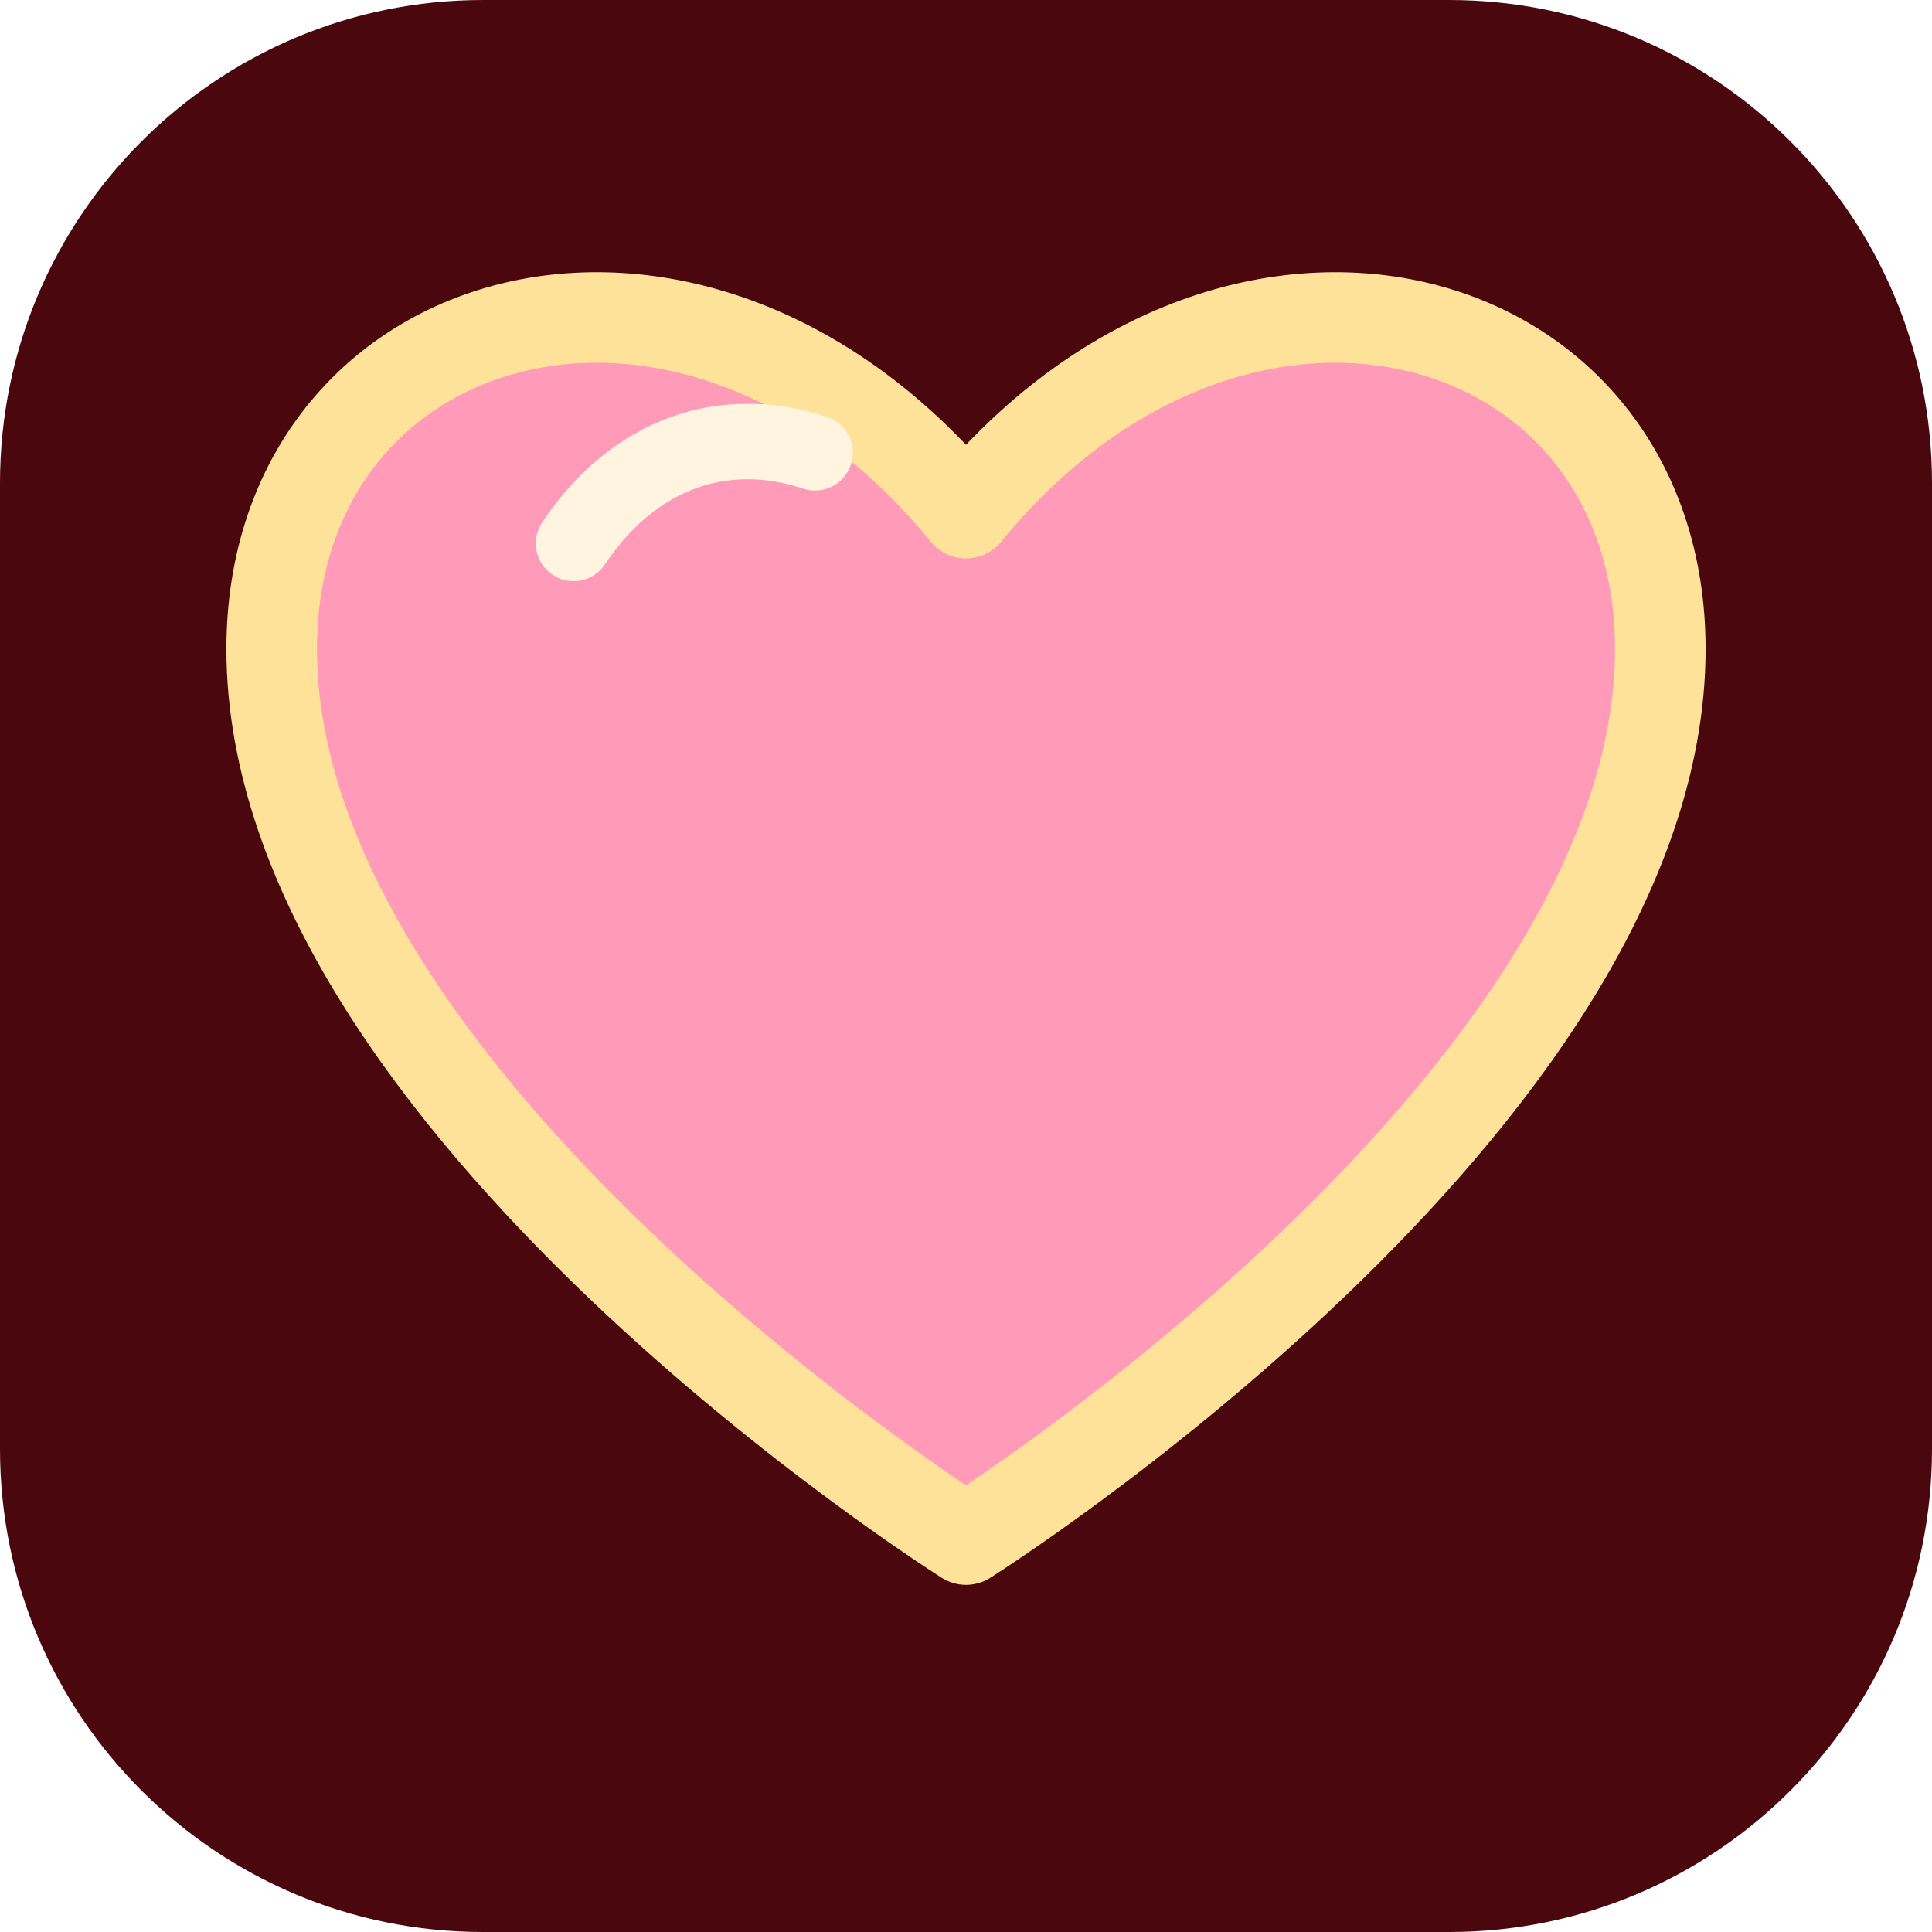
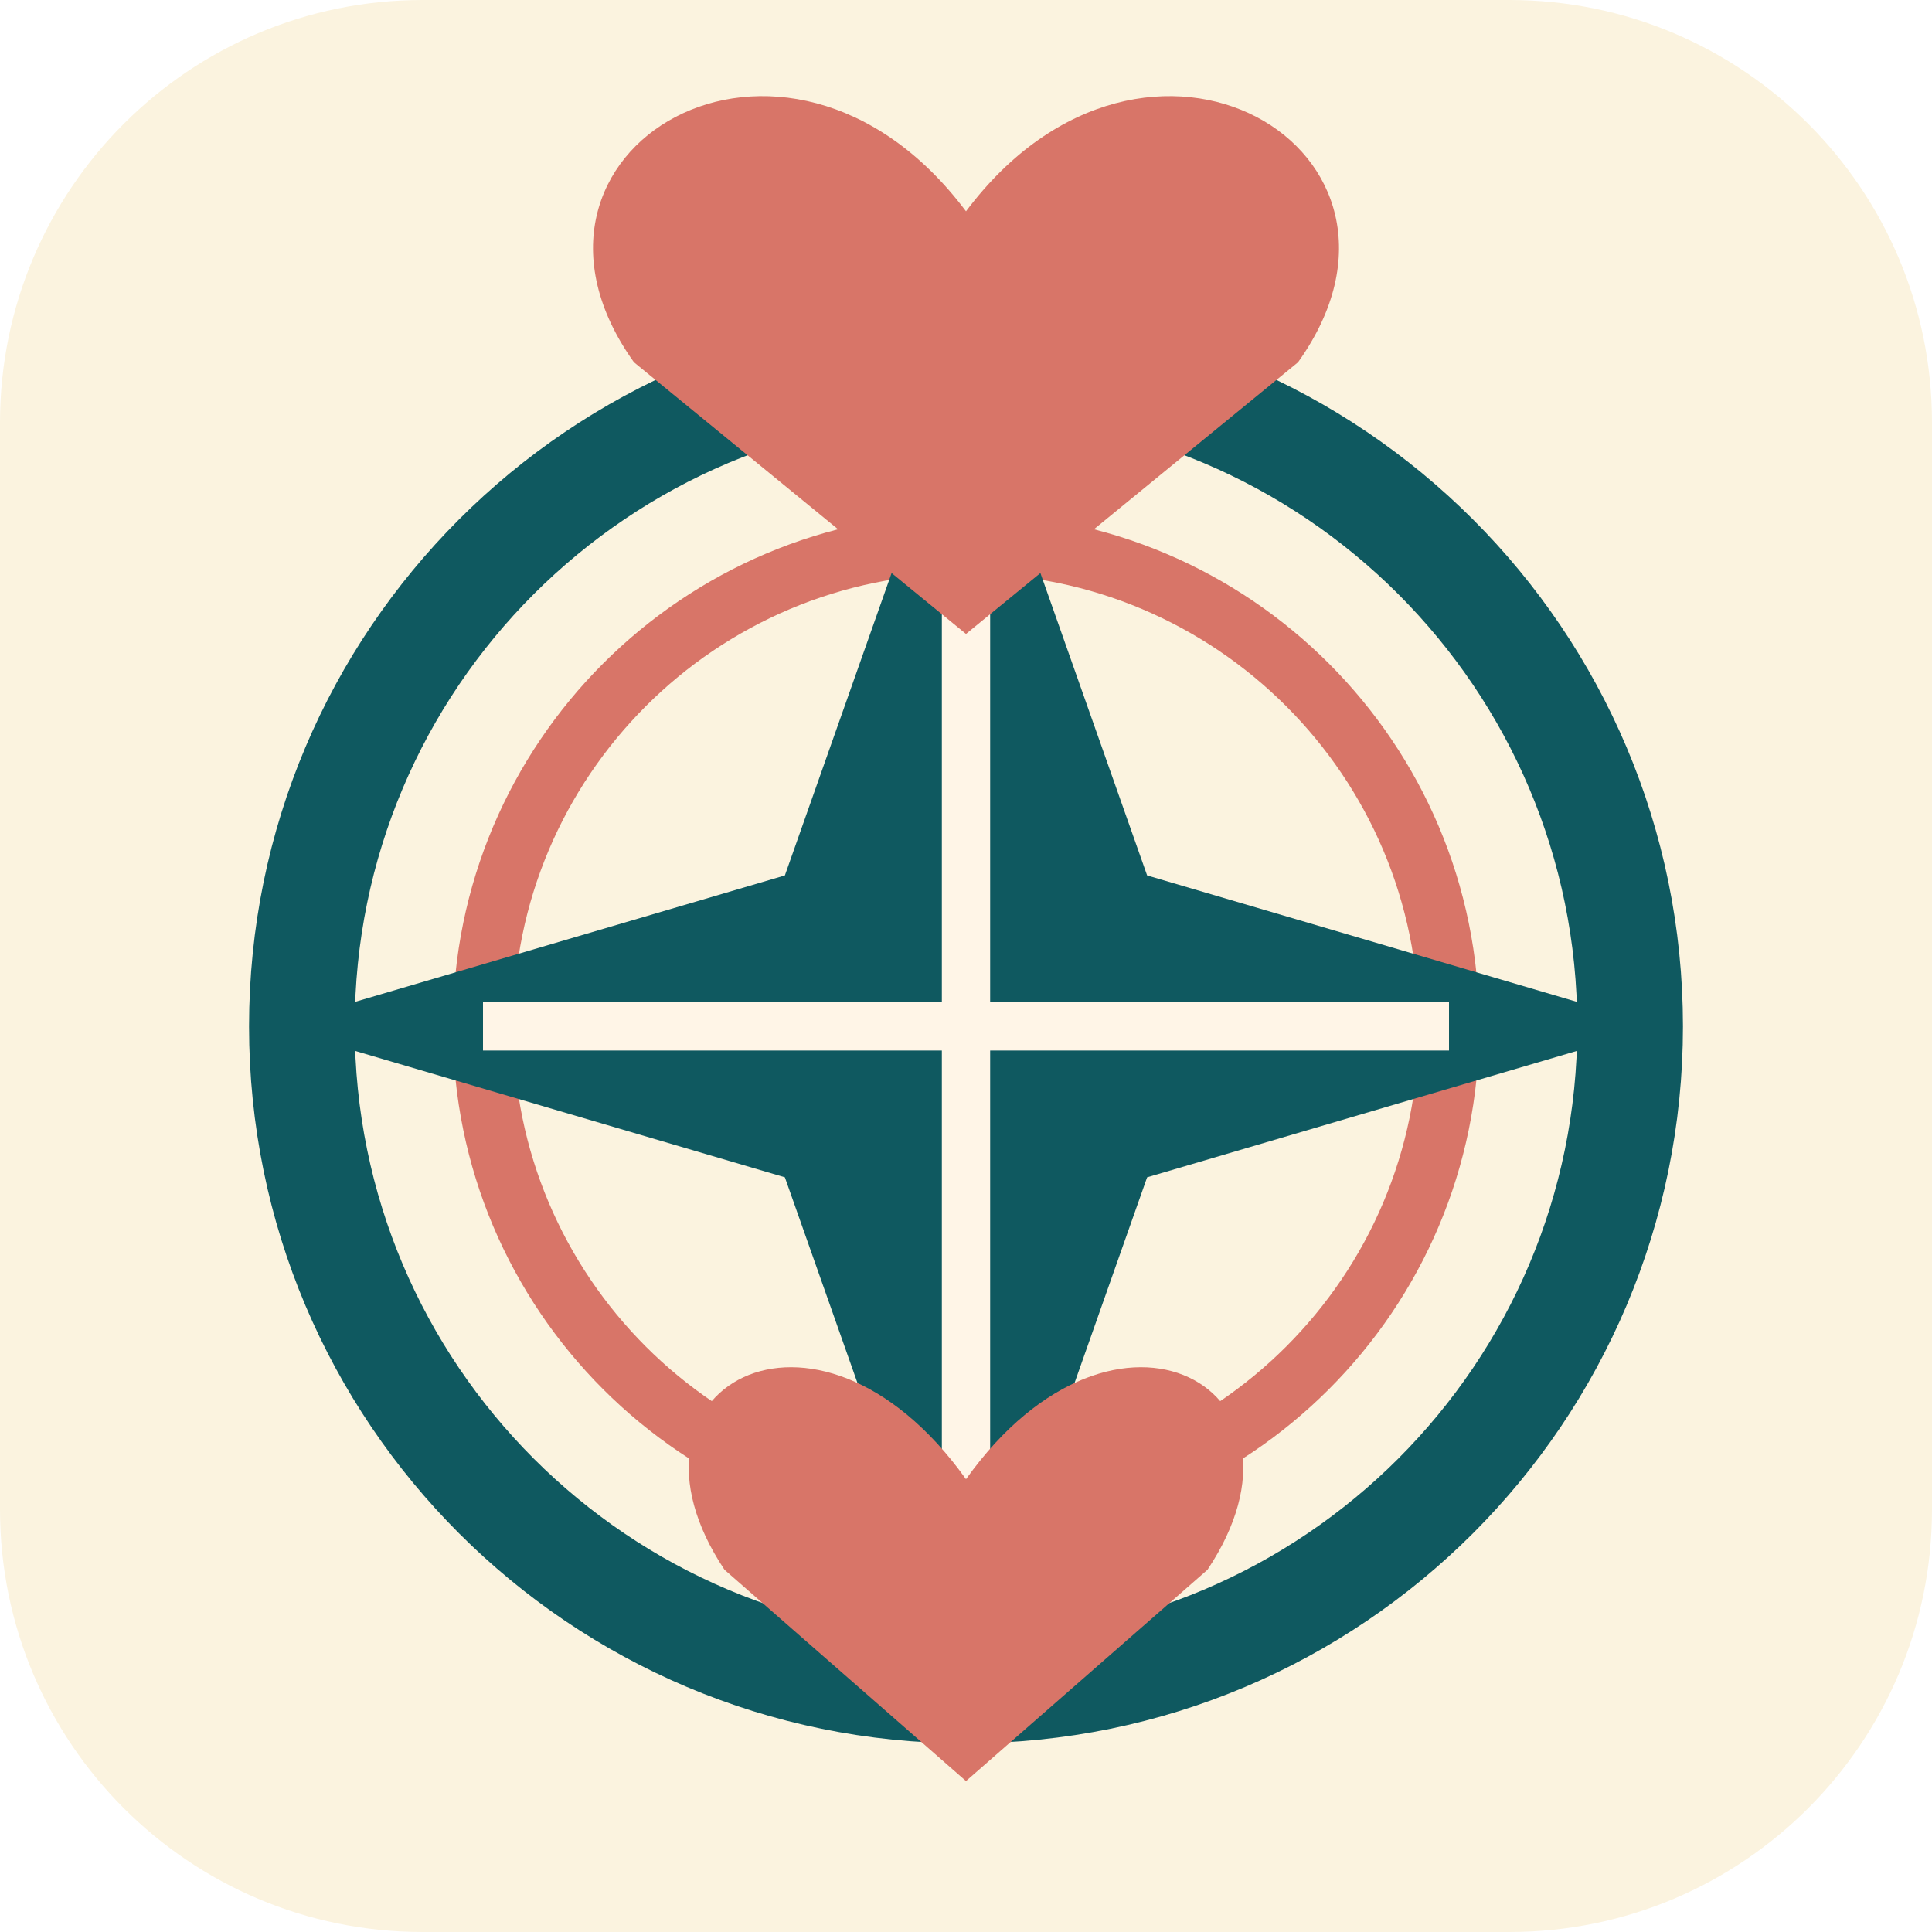
<svg xmlns="http://www.w3.org/2000/svg" viewBox="0 0 64 64">
-   <rect width="64" height="64" rx="16" fill="#4a080e" />
-   <path d="M32 51S9 36.5 9 21.5C9 10 23 6 32 17c9-11 23-7 23 4.5C55 36.5 32 51 32 51Z" fill="#ff9bb8" stroke="#ffe29a" stroke-width="3" stroke-linejoin="round" />
-   <path d="M19 18c2-3 5-4 8-3" fill="none" stroke="#fff4df" stroke-width="2.5" stroke-linecap="round" />
+   <rect width="64" height="64" rx="14" fill="#fbf3df" />
+   <circle cx="32" cy="34" r="22" fill="none" stroke="#0f5960" stroke-width="3.5" />
+   <circle cx="32" cy="34" r="16" fill="none" stroke="#d87568" stroke-width="2" />
+   <path d="M32 12 L38 29 L55 34 L38 39 L32 56 L26 39 L9 34 L26 29Z" fill="#0f5960" />
+   <path d="M32 18 L32 50 M16 34 L48 34" stroke="#fff5e7" stroke-width="1.6" />
+   <path d="M32 7 C26 -1 16 5 21 12 L32 21 L43 12 C48 5 38 -1 32 7Z" fill="#d87568" />
+   <path d="M32 49 C27 42 20 46 24 52 L32 59 L40 52 C44 46 37 42 32 49Z" fill="#d87568" />
</svg>
